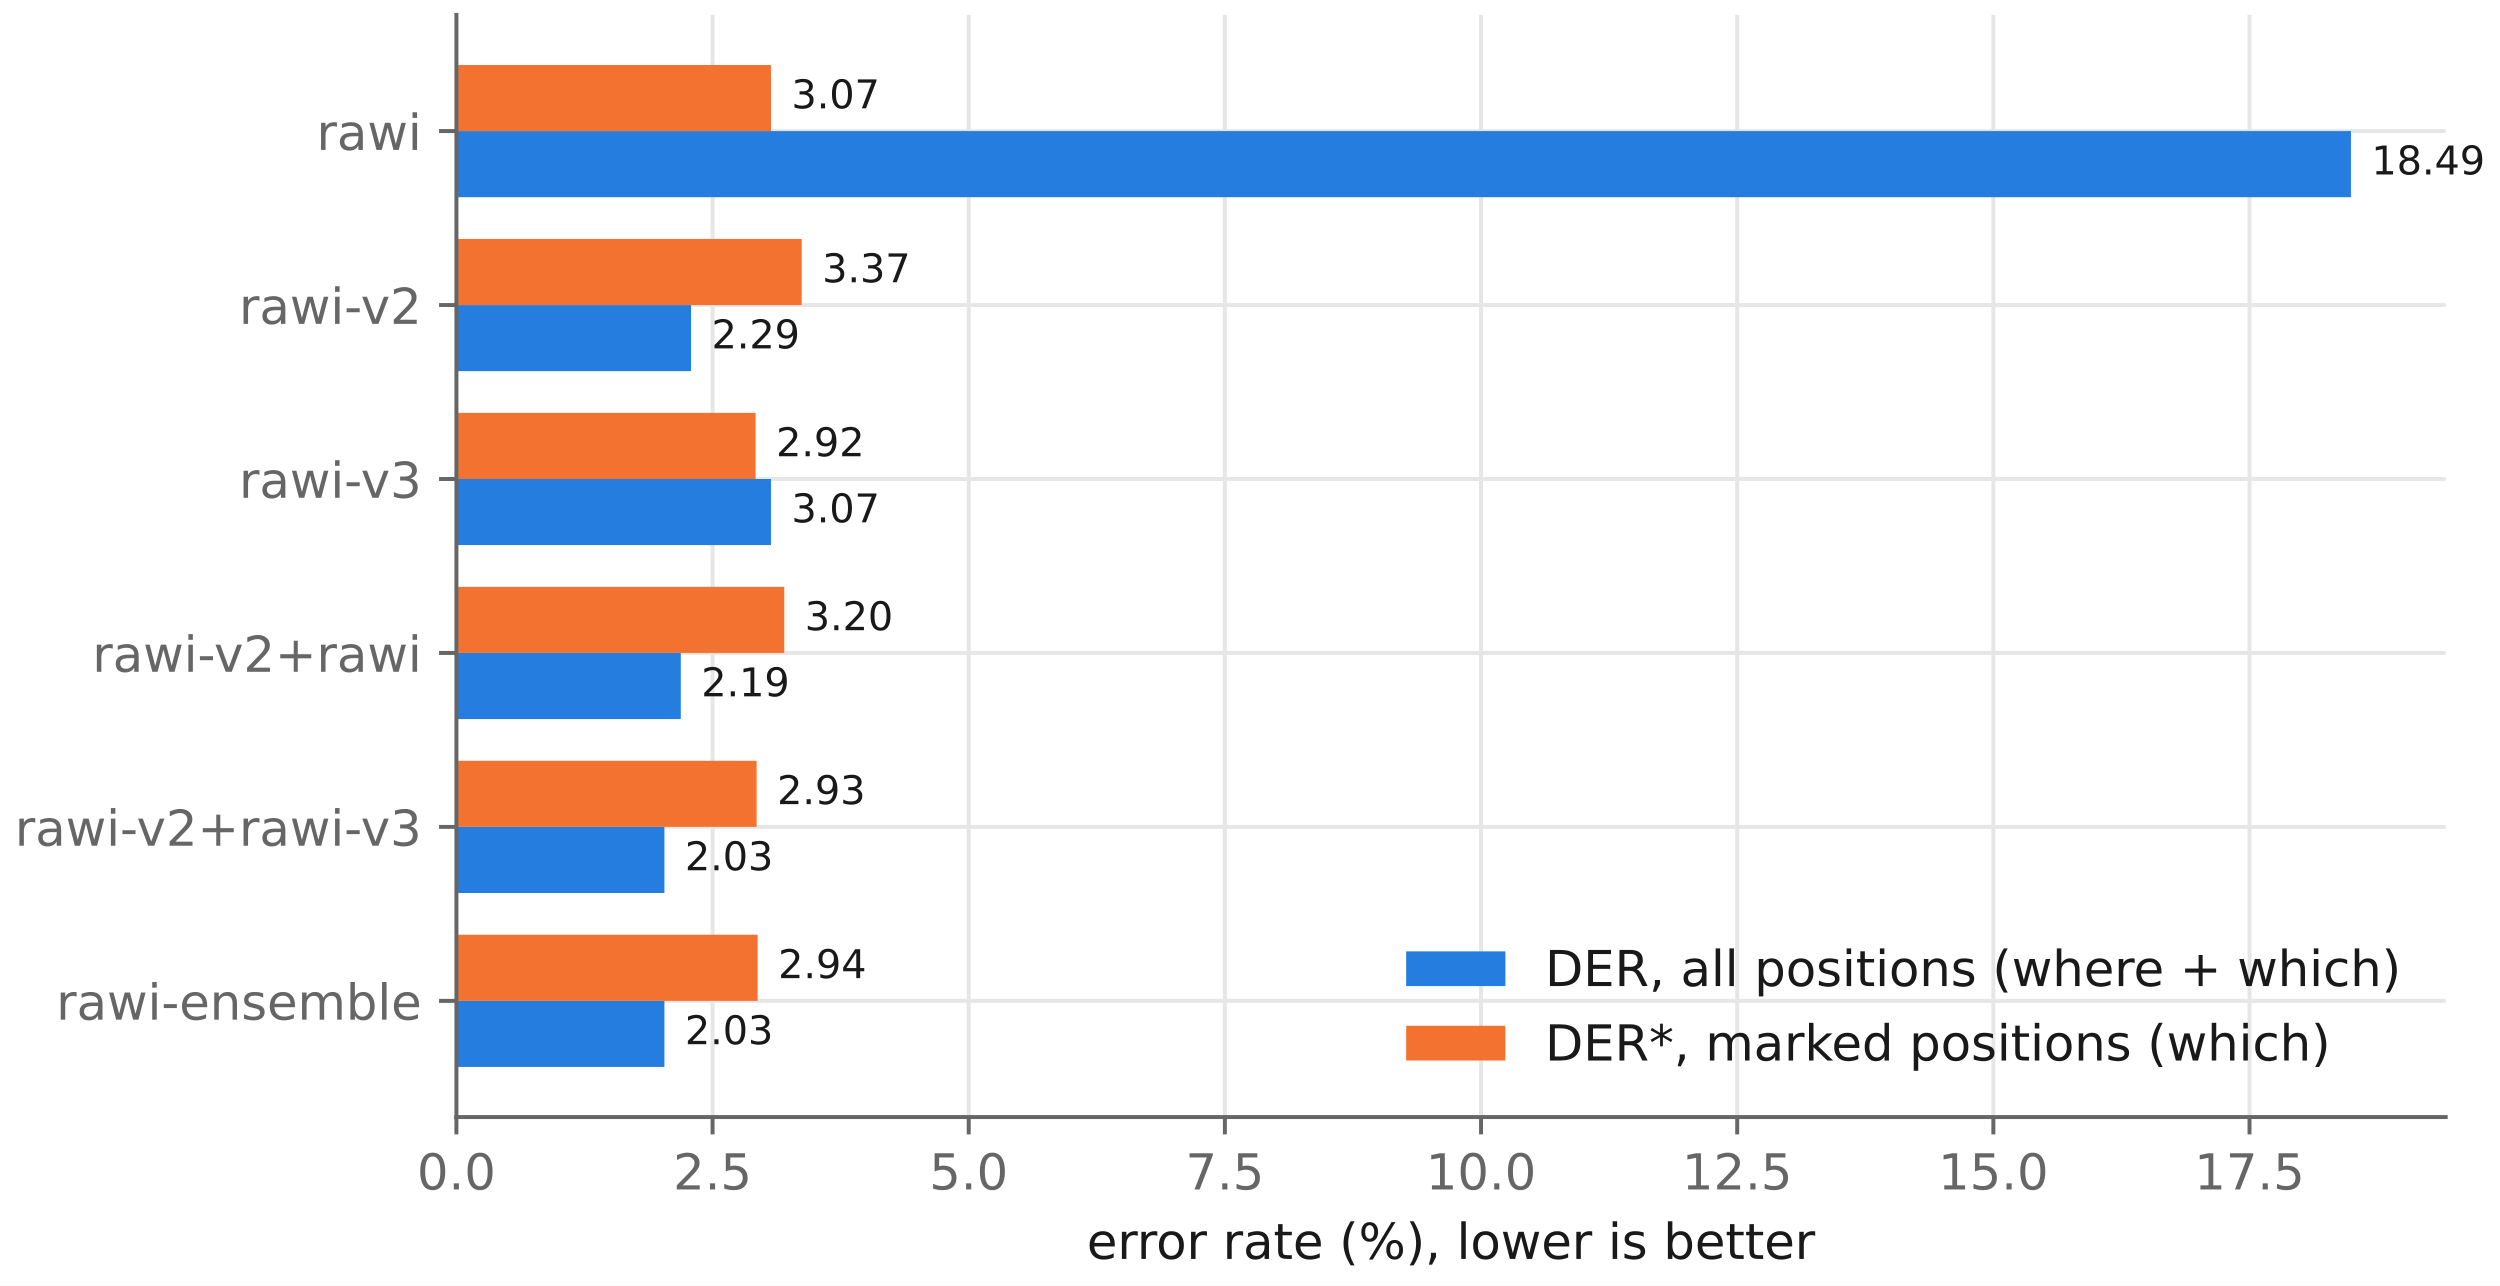
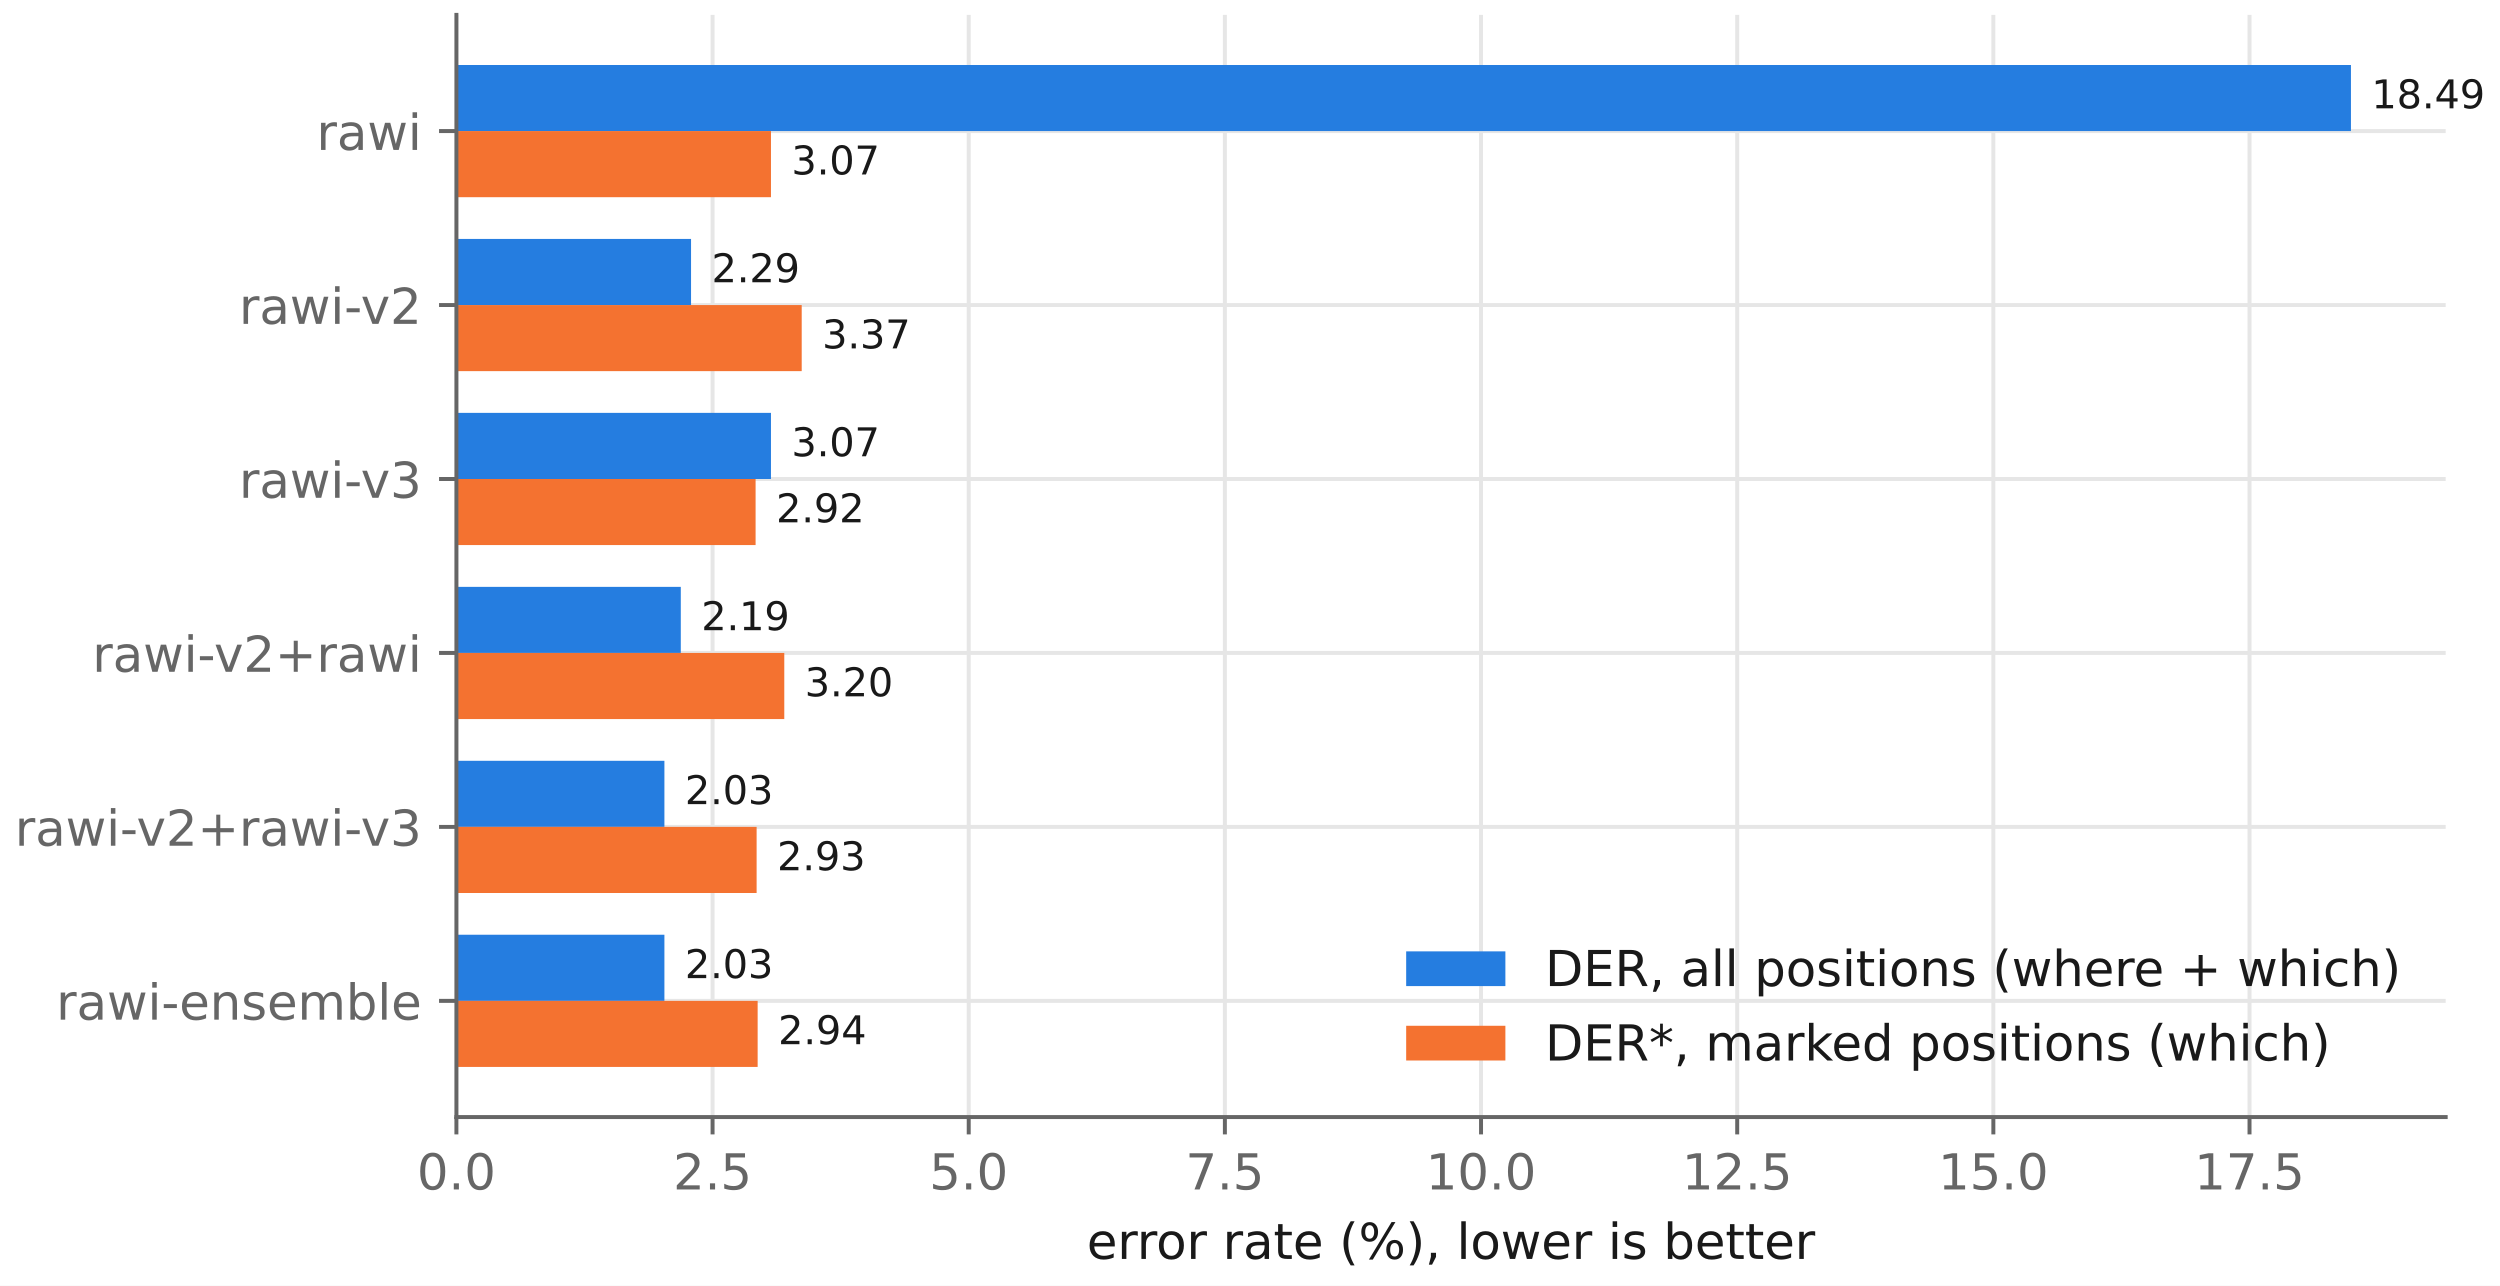
<svg xmlns="http://www.w3.org/2000/svg" xmlns:xlink="http://www.w3.org/1999/xlink" width="504pt" height="259.2pt" viewBox="0 0 504 259.2" version="1.1">
  <defs>
    <style type="text/css">*{stroke-linejoin: round; stroke-linecap: butt}</style>
  </defs>
  <g id="figure_1">
    <g id="patch_1">
      <path d="M 0 259.2  L 504 259.2  L 504 0  L 0 0  z " style="fill: #ffffff" />
    </g>
    <g id="axes_1">
      <g id="patch_2">
        <path d="M 92.011 225.199  L 493.049 225.199  L 493.049 3  L 92.011 3  z " style="fill: #ffffff" />
      </g>
      <g id="matplotlib.axis_1">
        <g id="xtick_1">
          <g id="line2d_1">
            <path d="M 92.011 225.199  L 92.011 3  " clip-path="url(#p272d0233b2)" style="fill: none; stroke: #e6e6e6; stroke-width: 0.8; stroke-linecap: square" />
          </g>
          <g id="line2d_2">
            <defs>
              <path id="m0db574f044" d="M 0 0  L 0 3.5  " style="stroke: #666666; stroke-width: 0.8" />
            </defs>
            <g>
              <use xlink:href="#m0db574f044" x="92.011" y="225.199" style="fill: #666666; stroke: #666666; stroke-width: 0.8" />
            </g>
          </g>
          <g id="text_1">
            <text style="font-size: 10px; font-family: 'DejaVu Sans', 'Bitstream Vera Sans', 'Computer Modern Sans Serif', 'Lucida Grande', 'Verdana', 'Geneva', 'Lucid', 'Arial', 'Helvetica', 'Avant Garde', sans-serif; text-anchor: middle; fill: #666666" x="92.011" y="239.797" transform="rotate(-0 92.01118 239.7966)">0.0</text>
          </g>
        </g>
        <g id="xtick_2">
          <g id="line2d_3">
            <path d="M 143.653 225.199  L 143.653 3  " clip-path="url(#p272d0233b2)" style="fill: none; stroke: #e6e6e6; stroke-width: 0.8; stroke-linecap: square" />
          </g>
          <g id="line2d_4">
            <g>
              <use xlink:href="#m0db574f044" x="143.653" y="225.199" style="fill: #666666; stroke: #666666; stroke-width: 0.8" />
            </g>
          </g>
          <g id="text_2">
            <text style="font-size: 10px; font-family: 'DejaVu Sans', 'Bitstream Vera Sans', 'Computer Modern Sans Serif', 'Lucida Grande', 'Verdana', 'Geneva', 'Lucid', 'Arial', 'Helvetica', 'Avant Garde', sans-serif; text-anchor: middle; fill: #666666" x="143.653" y="239.797" transform="rotate(-0 143.6527 239.7966)">2.5</text>
          </g>
        </g>
        <g id="xtick_3">
          <g id="line2d_5">
            <path d="M 195.294 225.199  L 195.294 3  " clip-path="url(#p272d0233b2)" style="fill: none; stroke: #e6e6e6; stroke-width: 0.8; stroke-linecap: square" />
          </g>
          <g id="line2d_6">
            <g>
              <use xlink:href="#m0db574f044" x="195.294" y="225.199" style="fill: #666666; stroke: #666666; stroke-width: 0.8" />
            </g>
          </g>
          <g id="text_3">
            <text style="font-size: 10px; font-family: 'DejaVu Sans', 'Bitstream Vera Sans', 'Computer Modern Sans Serif', 'Lucida Grande', 'Verdana', 'Geneva', 'Lucid', 'Arial', 'Helvetica', 'Avant Garde', sans-serif; text-anchor: middle; fill: #666666" x="195.294" y="239.797" transform="rotate(-0 195.2942 239.7966)">5.0</text>
          </g>
        </g>
        <g id="xtick_4">
          <g id="line2d_7">
            <path d="M 246.936 225.199  L 246.936 3  " clip-path="url(#p272d0233b2)" style="fill: none; stroke: #e6e6e6; stroke-width: 0.8; stroke-linecap: square" />
          </g>
          <g id="line2d_8">
            <g>
              <use xlink:href="#m0db574f044" x="246.936" y="225.199" style="fill: #666666; stroke: #666666; stroke-width: 0.8" />
            </g>
          </g>
          <g id="text_4">
            <text style="font-size: 10px; font-family: 'DejaVu Sans', 'Bitstream Vera Sans', 'Computer Modern Sans Serif', 'Lucida Grande', 'Verdana', 'Geneva', 'Lucid', 'Arial', 'Helvetica', 'Avant Garde', sans-serif; text-anchor: middle; fill: #666666" x="246.936" y="239.797" transform="rotate(-0 246.9358 239.7966)">7.5</text>
          </g>
        </g>
        <g id="xtick_5">
          <g id="line2d_9">
            <path d="M 298.577 225.199  L 298.577 3  " clip-path="url(#p272d0233b2)" style="fill: none; stroke: #e6e6e6; stroke-width: 0.8; stroke-linecap: square" />
          </g>
          <g id="line2d_10">
            <g>
              <use xlink:href="#m0db574f044" x="298.577" y="225.199" style="fill: #666666; stroke: #666666; stroke-width: 0.8" />
            </g>
          </g>
          <g id="text_5">
            <text style="font-size: 10px; font-family: 'DejaVu Sans', 'Bitstream Vera Sans', 'Computer Modern Sans Serif', 'Lucida Grande', 'Verdana', 'Geneva', 'Lucid', 'Arial', 'Helvetica', 'Avant Garde', sans-serif; text-anchor: middle; fill: #666666" x="298.577" y="239.797" transform="rotate(-0 298.5773 239.7966)">10.0</text>
          </g>
        </g>
        <g id="xtick_6">
          <g id="line2d_11">
            <path d="M 350.219 225.199  L 350.219 3  " clip-path="url(#p272d0233b2)" style="fill: none; stroke: #e6e6e6; stroke-width: 0.8; stroke-linecap: square" />
          </g>
          <g id="line2d_12">
            <g>
              <use xlink:href="#m0db574f044" x="350.219" y="225.199" style="fill: #666666; stroke: #666666; stroke-width: 0.8" />
            </g>
          </g>
          <g id="text_6">
            <text style="font-size: 10px; font-family: 'DejaVu Sans', 'Bitstream Vera Sans', 'Computer Modern Sans Serif', 'Lucida Grande', 'Verdana', 'Geneva', 'Lucid', 'Arial', 'Helvetica', 'Avant Garde', sans-serif; text-anchor: middle; fill: #666666" x="350.219" y="239.797" transform="rotate(-0 350.2188 239.7966)">12.5</text>
          </g>
        </g>
        <g id="xtick_7">
          <g id="line2d_13">
            <path d="M 401.86 225.199  L 401.86 3  " clip-path="url(#p272d0233b2)" style="fill: none; stroke: #e6e6e6; stroke-width: 0.8; stroke-linecap: square" />
          </g>
          <g id="line2d_14">
            <g>
              <use xlink:href="#m0db574f044" x="401.86" y="225.199" style="fill: #666666; stroke: #666666; stroke-width: 0.8" />
            </g>
          </g>
          <g id="text_7">
            <text style="font-size: 10px; font-family: 'DejaVu Sans', 'Bitstream Vera Sans', 'Computer Modern Sans Serif', 'Lucida Grande', 'Verdana', 'Geneva', 'Lucid', 'Arial', 'Helvetica', 'Avant Garde', sans-serif; text-anchor: middle; fill: #666666" x="401.86" y="239.797" transform="rotate(-0 401.8604 239.7966)">15.0</text>
          </g>
        </g>
        <g id="xtick_8">
          <g id="line2d_15">
            <path d="M 453.502 225.199  L 453.502 3  " clip-path="url(#p272d0233b2)" style="fill: none; stroke: #e6e6e6; stroke-width: 0.8; stroke-linecap: square" />
          </g>
          <g id="line2d_16">
            <g>
              <use xlink:href="#m0db574f044" x="453.502" y="225.199" style="fill: #666666; stroke: #666666; stroke-width: 0.8" />
            </g>
          </g>
          <g id="text_8">
            <text style="font-size: 10px; font-family: 'DejaVu Sans', 'Bitstream Vera Sans', 'Computer Modern Sans Serif', 'Lucida Grande', 'Verdana', 'Geneva', 'Lucid', 'Arial', 'Helvetica', 'Avant Garde', sans-serif; text-anchor: middle; fill: #666666" x="453.502" y="239.797" transform="rotate(-0 453.5019 239.7966)">17.5</text>
          </g>
        </g>
        <g id="text_9">
          <text style="font-size: 10px; font-family: 'DejaVu Sans', 'Bitstream Vera Sans', 'Computer Modern Sans Serif', 'Lucida Grande', 'Verdana', 'Geneva', 'Lucid', 'Arial', 'Helvetica', 'Avant Garde', sans-serif; text-anchor: middle; fill: #191919" x="292.53" y="253.797" transform="rotate(-0 292.5301 253.7974)">error rate (%), lower is better</text>
        </g>
      </g>
      <g id="matplotlib.axis_2">
        <g id="ytick_1">
          <g id="line2d_17">
            <path d="M 92.011 26.426  L 493.049 26.426  " clip-path="url(#p272d0233b2)" style="fill: none; stroke: #e6e6e6; stroke-width: 0.8; stroke-linecap: square" />
          </g>
          <g id="line2d_18">
            <defs>
              <path id="m9a97e96fcf" d="M 0 0  L -3.5 0  " style="stroke: #666666; stroke-width: 0.8" />
            </defs>
            <g>
              <use xlink:href="#m9a97e96fcf" x="92.011" y="26.426" style="fill: #666666; stroke: #666666; stroke-width: 0.8" />
            </g>
          </g>
          <g id="text_10">
            <text style="font-size: 10px; font-family: 'DejaVu Sans', 'Bitstream Vera Sans', 'Computer Modern Sans Serif', 'Lucida Grande', 'Verdana', 'Geneva', 'Lucid', 'Arial', 'Helvetica', 'Avant Garde', sans-serif; text-anchor: end; fill: #666666" x="85.011" y="30.226" transform="rotate(-0 85.01118 30.22572)">rawi</text>
          </g>
        </g>
        <g id="ytick_2">
          <g id="line2d_19">
            <path d="M 92.011 61.496  L 493.049 61.496  " clip-path="url(#p272d0233b2)" style="fill: none; stroke: #e6e6e6; stroke-width: 0.8; stroke-linecap: square" />
          </g>
          <g id="line2d_20">
            <g>
              <use xlink:href="#m9a97e96fcf" x="92.011" y="61.496" style="fill: #666666; stroke: #666666; stroke-width: 0.8" />
            </g>
          </g>
          <g id="text_11">
            <text style="font-size: 10px; font-family: 'DejaVu Sans', 'Bitstream Vera Sans', 'Computer Modern Sans Serif', 'Lucida Grande', 'Verdana', 'Geneva', 'Lucid', 'Arial', 'Helvetica', 'Avant Garde', sans-serif; text-anchor: end; fill: #666666" x="85.011" y="65.295" transform="rotate(-0 85.01118 65.29496)">rawi-v2</text>
          </g>
        </g>
        <g id="ytick_3">
          <g id="line2d_21">
            <path d="M 92.011 96.565  L 493.049 96.565  " clip-path="url(#p272d0233b2)" style="fill: none; stroke: #e6e6e6; stroke-width: 0.8; stroke-linecap: square" />
          </g>
          <g id="line2d_22">
            <g>
              <use xlink:href="#m9a97e96fcf" x="92.011" y="96.565" style="fill: #666666; stroke: #666666; stroke-width: 0.8" />
            </g>
          </g>
          <g id="text_12">
            <text style="font-size: 10px; font-family: 'DejaVu Sans', 'Bitstream Vera Sans', 'Computer Modern Sans Serif', 'Lucida Grande', 'Verdana', 'Geneva', 'Lucid', 'Arial', 'Helvetica', 'Avant Garde', sans-serif; text-anchor: end; fill: #666666" x="85.011" y="100.364" transform="rotate(-0 85.01118 100.3642)">rawi-v3</text>
          </g>
        </g>
        <g id="ytick_4">
          <g id="line2d_23">
            <path d="M 92.011 131.634  L 493.049 131.634  " clip-path="url(#p272d0233b2)" style="fill: none; stroke: #e6e6e6; stroke-width: 0.8; stroke-linecap: square" />
          </g>
          <g id="line2d_24">
            <g>
              <use xlink:href="#m9a97e96fcf" x="92.011" y="131.634" style="fill: #666666; stroke: #666666; stroke-width: 0.8" />
            </g>
          </g>
          <g id="text_13">
            <text style="font-size: 10px; font-family: 'DejaVu Sans', 'Bitstream Vera Sans', 'Computer Modern Sans Serif', 'Lucida Grande', 'Verdana', 'Geneva', 'Lucid', 'Arial', 'Helvetica', 'Avant Garde', sans-serif; text-anchor: end; fill: #666666" x="85.011" y="135.433" transform="rotate(-0 85.01118 135.4335)">rawi-v2+rawi</text>
          </g>
        </g>
        <g id="ytick_5">
          <g id="line2d_25">
            <path d="M 92.011 166.703  L 493.049 166.703  " clip-path="url(#p272d0233b2)" style="fill: none; stroke: #e6e6e6; stroke-width: 0.8; stroke-linecap: square" />
          </g>
          <g id="line2d_26">
            <g>
              <use xlink:href="#m9a97e96fcf" x="92.011" y="166.703" style="fill: #666666; stroke: #666666; stroke-width: 0.8" />
            </g>
          </g>
          <g id="text_14">
            <text style="font-size: 10px; font-family: 'DejaVu Sans', 'Bitstream Vera Sans', 'Computer Modern Sans Serif', 'Lucida Grande', 'Verdana', 'Geneva', 'Lucid', 'Arial', 'Helvetica', 'Avant Garde', sans-serif; text-anchor: end; fill: #666666" x="85.011" y="170.503" transform="rotate(-0 85.01118 170.5027)">rawi-v2+rawi-v3</text>
          </g>
        </g>
        <g id="ytick_6">
          <g id="line2d_27">
            <path d="M 92.011 201.773  L 493.049 201.773  " clip-path="url(#p272d0233b2)" style="fill: none; stroke: #e6e6e6; stroke-width: 0.8; stroke-linecap: square" />
          </g>
          <g id="line2d_28">
            <g>
              <use xlink:href="#m9a97e96fcf" x="92.011" y="201.773" style="fill: #666666; stroke: #666666; stroke-width: 0.8" />
            </g>
          </g>
          <g id="text_15">
            <text style="font-size: 10px; font-family: 'DejaVu Sans', 'Bitstream Vera Sans', 'Computer Modern Sans Serif', 'Lucida Grande', 'Verdana', 'Geneva', 'Lucid', 'Arial', 'Helvetica', 'Avant Garde', sans-serif; text-anchor: end; fill: #666666" x="85.011" y="205.572" transform="rotate(-0 85.01118 205.5719)">rawi-ensemble</text>
          </g>
        </g>
      </g>
      <g id="patch_3">
-         <path d="M 92.011 26.426  L 473.952 26.426  L 473.952 39.753  L 92.011 39.753  z " clip-path="url(#p272d0233b2)" style="fill: #257de0" />
+         <path d="M 92.011 13.1  L 473.952 13.1  L 473.952 26.426  L 92.011 26.426  z " clip-path="url(#p272d0233b2)" style="fill: #257de0" />
      </g>
      <g id="patch_4">
-         <path d="M 92.011 61.496  L 139.315 61.496  L 139.315 74.822  L 92.011 74.822  z " clip-path="url(#p272d0233b2)" style="fill: #257de0" />
+         <path d="M 92.011 48.169  L 139.315 48.169  L 139.315 61.496  L 92.011 61.496  z " clip-path="url(#p272d0233b2)" style="fill: #257de0" />
      </g>
      <g id="patch_5">
-         <path d="M 92.011 96.565  L 155.427 96.565  L 155.427 109.891  L 92.011 109.891  z " clip-path="url(#p272d0233b2)" style="fill: #257de0" />
+         <path d="M 92.011 83.239  L 155.427 83.239  L 155.427 96.565  L 92.011 96.565  z " clip-path="url(#p272d0233b2)" style="fill: #257de0" />
      </g>
      <g id="patch_6">
-         <path d="M 92.011 131.634  L 137.249 131.634  L 137.249 144.961  L 92.011 144.961  z " clip-path="url(#p272d0233b2)" style="fill: #257de0" />
+         <path d="M 92.011 118.308  L 137.249 118.308  L 137.249 131.634  L 92.011 131.634  z " clip-path="url(#p272d0233b2)" style="fill: #257de0" />
      </g>
      <g id="patch_7">
-         <path d="M 92.011 166.703  L 133.944 166.703  L 133.944 180.03  L 92.011 180.03  z " clip-path="url(#p272d0233b2)" style="fill: #257de0" />
+         <path d="M 92.011 153.377  L 133.944 153.377  L 133.944 166.703  L 92.011 166.703  z " clip-path="url(#p272d0233b2)" style="fill: #257de0" />
      </g>
      <g id="patch_8">
-         <path d="M 92.011 201.773  L 133.944 201.773  L 133.944 215.099  L 92.011 215.099  z " clip-path="url(#p272d0233b2)" style="fill: #257de0" />
+         <path d="M 92.011 188.446  L 133.944 188.446  L 133.944 201.773  L 92.011 201.773  z " clip-path="url(#p272d0233b2)" style="fill: #257de0" />
      </g>
      <g id="patch_9">
-         <path d="M 92.011 13.1  L 155.427 13.1  L 155.427 26.426  L 92.011 26.426  z " clip-path="url(#p272d0233b2)" style="fill: #f47230" />
+         <path d="M 92.011 26.426  L 155.427 26.426  L 155.427 39.753  L 92.011 39.753  z " clip-path="url(#p272d0233b2)" style="fill: #f47230" />
      </g>
      <g id="patch_10">
-         <path d="M 92.011 48.169  L 161.624 48.169  L 161.624 61.496  L 92.011 61.496  z " clip-path="url(#p272d0233b2)" style="fill: #f47230" />
+         <path d="M 92.011 61.496  L 161.624 61.496  L 161.624 74.822  L 92.011 74.822  z " clip-path="url(#p272d0233b2)" style="fill: #f47230" />
      </g>
      <g id="patch_11">
-         <path d="M 92.011 83.239  L 152.328 83.239  L 152.328 96.565  L 92.011 96.565  z " clip-path="url(#p272d0233b2)" style="fill: #f47230" />
+         <path d="M 92.011 96.565  L 152.328 96.565  L 152.328 109.891  L 92.011 109.891  z " clip-path="url(#p272d0233b2)" style="fill: #f47230" />
      </g>
      <g id="patch_12">
-         <path d="M 92.011 118.308  L 158.112 118.308  L 158.112 131.634  L 92.011 131.634  z " clip-path="url(#p272d0233b2)" style="fill: #f47230" />
+         <path d="M 92.011 131.634  L 158.112 131.634  L 158.112 144.961  L 92.011 144.961  z " clip-path="url(#p272d0233b2)" style="fill: #f47230" />
      </g>
      <g id="patch_13">
-         <path d="M 92.011 153.377  L 152.535 153.377  L 152.535 166.703  L 92.011 166.703  z " clip-path="url(#p272d0233b2)" style="fill: #f47230" />
+         <path d="M 92.011 166.703  L 152.535 166.703  L 152.535 180.03  L 92.011 180.03  z " clip-path="url(#p272d0233b2)" style="fill: #f47230" />
      </g>
      <g id="patch_14">
-         <path d="M 92.011 188.446  L 152.742 188.446  L 152.742 201.773  L 92.011 201.773  z " clip-path="url(#p272d0233b2)" style="fill: #f47230" />
+         <path d="M 92.011 201.773  L 152.742 201.773  L 152.742 215.099  L 92.011 215.099  z " clip-path="url(#p272d0233b2)" style="fill: #f47230" />
      </g>
      <g id="patch_15">
        <path d="M 92.011 225.199  L 92.011 3  " style="fill: none; stroke: #666666; stroke-width: 0.8; stroke-linejoin: miter; stroke-linecap: square" />
      </g>
      <g id="patch_16">
        <path d="M 92.011 225.199  L 493.049 225.199  " style="fill: none; stroke: #666666; stroke-width: 0.8; stroke-linejoin: miter; stroke-linecap: square" />
      </g>
      <g id="text_16">
-         <text style="font-size: 8px; font-family: 'DejaVu Sans', 'Bitstream Vera Sans', 'Computer Modern Sans Serif', 'Lucida Grande', 'Verdana', 'Geneva', 'Lucid', 'Arial', 'Helvetica', 'Avant Garde', sans-serif; text-anchor: start; fill: #191919" x="478.083" y="35.168" transform="rotate(-0 478.0832 35.16778)">18.49</text>
+         <text style="font-size: 8px; font-family: 'DejaVu Sans', 'Bitstream Vera Sans', 'Computer Modern Sans Serif', 'Lucida Grande', 'Verdana', 'Geneva', 'Lucid', 'Arial', 'Helvetica', 'Avant Garde', sans-serif; text-anchor: start; fill: #191919" x="478.083" y="21.841" transform="rotate(-0 478.0832 21.84146)">18.49</text>
      </g>
      <g id="text_17">
-         <text style="font-size: 8px; font-family: 'DejaVu Sans', 'Bitstream Vera Sans', 'Computer Modern Sans Serif', 'Lucida Grande', 'Verdana', 'Geneva', 'Lucid', 'Arial', 'Helvetica', 'Avant Garde', sans-serif; text-anchor: start; fill: #191919" x="159.558" y="21.841" transform="rotate(-0 159.5583 21.84146)">3.07</text>
+         <text style="font-size: 8px; font-family: 'DejaVu Sans', 'Bitstream Vera Sans', 'Computer Modern Sans Serif', 'Lucida Grande', 'Verdana', 'Geneva', 'Lucid', 'Arial', 'Helvetica', 'Avant Garde', sans-serif; text-anchor: start; fill: #191919" x="159.558" y="35.168" transform="rotate(-0 159.5583 35.16778)">3.07</text>
      </g>
      <g id="text_18">
-         <text style="font-size: 8px; font-family: 'DejaVu Sans', 'Bitstream Vera Sans', 'Computer Modern Sans Serif', 'Lucida Grande', 'Verdana', 'Geneva', 'Lucid', 'Arial', 'Helvetica', 'Avant Garde', sans-serif; text-anchor: start; fill: #191919" x="143.446" y="70.237" transform="rotate(-0 143.4461 70.23702)">2.29</text>
+         <text style="font-size: 8px; font-family: 'DejaVu Sans', 'Bitstream Vera Sans', 'Computer Modern Sans Serif', 'Lucida Grande', 'Verdana', 'Geneva', 'Lucid', 'Arial', 'Helvetica', 'Avant Garde', sans-serif; text-anchor: start; fill: #191919" x="143.446" y="56.911" transform="rotate(-0 143.4461 56.91071)">2.29</text>
      </g>
      <g id="text_19">
-         <text style="font-size: 8px; font-family: 'DejaVu Sans', 'Bitstream Vera Sans', 'Computer Modern Sans Serif', 'Lucida Grande', 'Verdana', 'Geneva', 'Lucid', 'Arial', 'Helvetica', 'Avant Garde', sans-serif; text-anchor: start; fill: #191919" x="165.755" y="56.911" transform="rotate(-0 165.7553 56.91071)">3.37</text>
+         <text style="font-size: 8px; font-family: 'DejaVu Sans', 'Bitstream Vera Sans', 'Computer Modern Sans Serif', 'Lucida Grande', 'Verdana', 'Geneva', 'Lucid', 'Arial', 'Helvetica', 'Avant Garde', sans-serif; text-anchor: start; fill: #191919" x="165.755" y="70.237" transform="rotate(-0 165.7553 70.23702)">3.37</text>
      </g>
      <g id="text_20">
-         <text style="font-size: 8px; font-family: 'DejaVu Sans', 'Bitstream Vera Sans', 'Computer Modern Sans Serif', 'Lucida Grande', 'Verdana', 'Geneva', 'Lucid', 'Arial', 'Helvetica', 'Avant Garde', sans-serif; text-anchor: start; fill: #191919" x="159.558" y="105.306" transform="rotate(-0 159.5583 105.3063)">3.07</text>
+         <text style="font-size: 8px; font-family: 'DejaVu Sans', 'Bitstream Vera Sans', 'Computer Modern Sans Serif', 'Lucida Grande', 'Verdana', 'Geneva', 'Lucid', 'Arial', 'Helvetica', 'Avant Garde', sans-serif; text-anchor: start; fill: #191919" x="159.558" y="91.98" transform="rotate(-0 159.5583 91.97996)">3.07</text>
      </g>
      <g id="text_21">
-         <text style="font-size: 8px; font-family: 'DejaVu Sans', 'Bitstream Vera Sans', 'Computer Modern Sans Serif', 'Lucida Grande', 'Verdana', 'Geneva', 'Lucid', 'Arial', 'Helvetica', 'Avant Garde', sans-serif; text-anchor: start; fill: #191919" x="156.46" y="91.98" transform="rotate(-0 156.4598 91.97996)">2.92</text>
+         <text style="font-size: 8px; font-family: 'DejaVu Sans', 'Bitstream Vera Sans', 'Computer Modern Sans Serif', 'Lucida Grande', 'Verdana', 'Geneva', 'Lucid', 'Arial', 'Helvetica', 'Avant Garde', sans-serif; text-anchor: start; fill: #191919" x="156.46" y="105.306" transform="rotate(-0 156.4598 105.3063)">2.92</text>
      </g>
      <g id="text_22">
-         <text style="font-size: 8px; font-family: 'DejaVu Sans', 'Bitstream Vera Sans', 'Computer Modern Sans Serif', 'Lucida Grande', 'Verdana', 'Geneva', 'Lucid', 'Arial', 'Helvetica', 'Avant Garde', sans-serif; text-anchor: start; fill: #191919" x="141.38" y="140.376" transform="rotate(-0 141.3805 140.3755)">2.19</text>
+         <text style="font-size: 8px; font-family: 'DejaVu Sans', 'Bitstream Vera Sans', 'Computer Modern Sans Serif', 'Lucida Grande', 'Verdana', 'Geneva', 'Lucid', 'Arial', 'Helvetica', 'Avant Garde', sans-serif; text-anchor: start; fill: #191919" x="141.38" y="127.049" transform="rotate(-0 141.3805 127.0492)">2.19</text>
      </g>
      <g id="text_23">
-         <text style="font-size: 8px; font-family: 'DejaVu Sans', 'Bitstream Vera Sans', 'Computer Modern Sans Serif', 'Lucida Grande', 'Verdana', 'Geneva', 'Lucid', 'Arial', 'Helvetica', 'Avant Garde', sans-serif; text-anchor: start; fill: #191919" x="162.244" y="127.049" transform="rotate(-0 162.2437 127.0492)">3.20</text>
+         <text style="font-size: 8px; font-family: 'DejaVu Sans', 'Bitstream Vera Sans', 'Computer Modern Sans Serif', 'Lucida Grande', 'Verdana', 'Geneva', 'Lucid', 'Arial', 'Helvetica', 'Avant Garde', sans-serif; text-anchor: start; fill: #191919" x="162.244" y="140.376" transform="rotate(-0 162.2437 140.3755)">3.20</text>
      </g>
      <g id="text_24">
-         <text style="font-size: 8px; font-family: 'DejaVu Sans', 'Bitstream Vera Sans', 'Computer Modern Sans Serif', 'Lucida Grande', 'Verdana', 'Geneva', 'Lucid', 'Arial', 'Helvetica', 'Avant Garde', sans-serif; text-anchor: start; fill: #191919" x="138.075" y="175.445" transform="rotate(-0 138.0754 175.4448)">2.03</text>
+         <text style="font-size: 8px; font-family: 'DejaVu Sans', 'Bitstream Vera Sans', 'Computer Modern Sans Serif', 'Lucida Grande', 'Verdana', 'Geneva', 'Lucid', 'Arial', 'Helvetica', 'Avant Garde', sans-serif; text-anchor: start; fill: #191919" x="138.075" y="162.118" transform="rotate(-0 138.0754 162.1184)">2.03</text>
      </g>
      <g id="text_25">
-         <text style="font-size: 8px; font-family: 'DejaVu Sans', 'Bitstream Vera Sans', 'Computer Modern Sans Serif', 'Lucida Grande', 'Verdana', 'Geneva', 'Lucid', 'Arial', 'Helvetica', 'Avant Garde', sans-serif; text-anchor: start; fill: #191919" x="156.666" y="162.118" transform="rotate(-0 156.6664 162.1184)">2.93</text>
+         <text style="font-size: 8px; font-family: 'DejaVu Sans', 'Bitstream Vera Sans', 'Computer Modern Sans Serif', 'Lucida Grande', 'Verdana', 'Geneva', 'Lucid', 'Arial', 'Helvetica', 'Avant Garde', sans-serif; text-anchor: start; fill: #191919" x="156.666" y="175.445" transform="rotate(-0 156.6664 175.4448)">2.93</text>
      </g>
      <g id="text_26">
-         <text style="font-size: 8px; font-family: 'DejaVu Sans', 'Bitstream Vera Sans', 'Computer Modern Sans Serif', 'Lucida Grande', 'Verdana', 'Geneva', 'Lucid', 'Arial', 'Helvetica', 'Avant Garde', sans-serif; text-anchor: start; fill: #191919" x="138.075" y="210.514" transform="rotate(-0 138.0754 210.514)">2.03</text>
+         <text style="font-size: 8px; font-family: 'DejaVu Sans', 'Bitstream Vera Sans', 'Computer Modern Sans Serif', 'Lucida Grande', 'Verdana', 'Geneva', 'Lucid', 'Arial', 'Helvetica', 'Avant Garde', sans-serif; text-anchor: start; fill: #191919" x="138.075" y="197.188" transform="rotate(-0 138.0754 197.1877)">2.03</text>
      </g>
      <g id="text_27">
-         <text style="font-size: 8px; font-family: 'DejaVu Sans', 'Bitstream Vera Sans', 'Computer Modern Sans Serif', 'Lucida Grande', 'Verdana', 'Geneva', 'Lucid', 'Arial', 'Helvetica', 'Avant Garde', sans-serif; text-anchor: start; fill: #191919" x="156.873" y="197.188" transform="rotate(-0 156.8729 197.1877)">2.94</text>
+         <text style="font-size: 8px; font-family: 'DejaVu Sans', 'Bitstream Vera Sans', 'Computer Modern Sans Serif', 'Lucida Grande', 'Verdana', 'Geneva', 'Lucid', 'Arial', 'Helvetica', 'Avant Garde', sans-serif; text-anchor: start; fill: #191919" x="156.873" y="210.514" transform="rotate(-0 156.8729 210.514)">2.94</text>
      </g>
      <g id="legend_1">
        <g id="patch_17">
          <path d="M 283.485 198.796  L 303.485 198.796  L 303.485 191.796  L 283.485 191.796  z " style="fill: #257de0" />
        </g>
        <g id="text_28">
          <text style="font-size: 10px; font-family: 'DejaVu Sans', 'Bitstream Vera Sans', 'Computer Modern Sans Serif', 'Lucida Grande', 'Verdana', 'Geneva', 'Lucid', 'Arial', 'Helvetica', 'Avant Garde', sans-serif; text-anchor: start; fill: #191919" x="311.485" y="198.796" transform="rotate(-0 311.4849 198.7959)">DER, all positions (where + which)</text>
        </g>
        <g id="patch_18">
          <path d="M 283.485 213.797  L 303.485 213.797  L 303.485 206.797  L 283.485 206.797  z " style="fill: #f47230" />
        </g>
        <g id="text_29">
          <text style="font-size: 10px; font-family: 'DejaVu Sans', 'Bitstream Vera Sans', 'Computer Modern Sans Serif', 'Lucida Grande', 'Verdana', 'Geneva', 'Lucid', 'Arial', 'Helvetica', 'Avant Garde', sans-serif; text-anchor: start; fill: #191919" x="311.485" y="213.797" transform="rotate(-0 311.4849 213.7966)">DER*, marked positions (which)</text>
        </g>
      </g>
    </g>
  </g>
  <defs>
    <clipPath id="p272d0233b2">
      <rect x="92.011" y="3" width="401.038" height="222.199" />
    </clipPath>
  </defs>
</svg>
